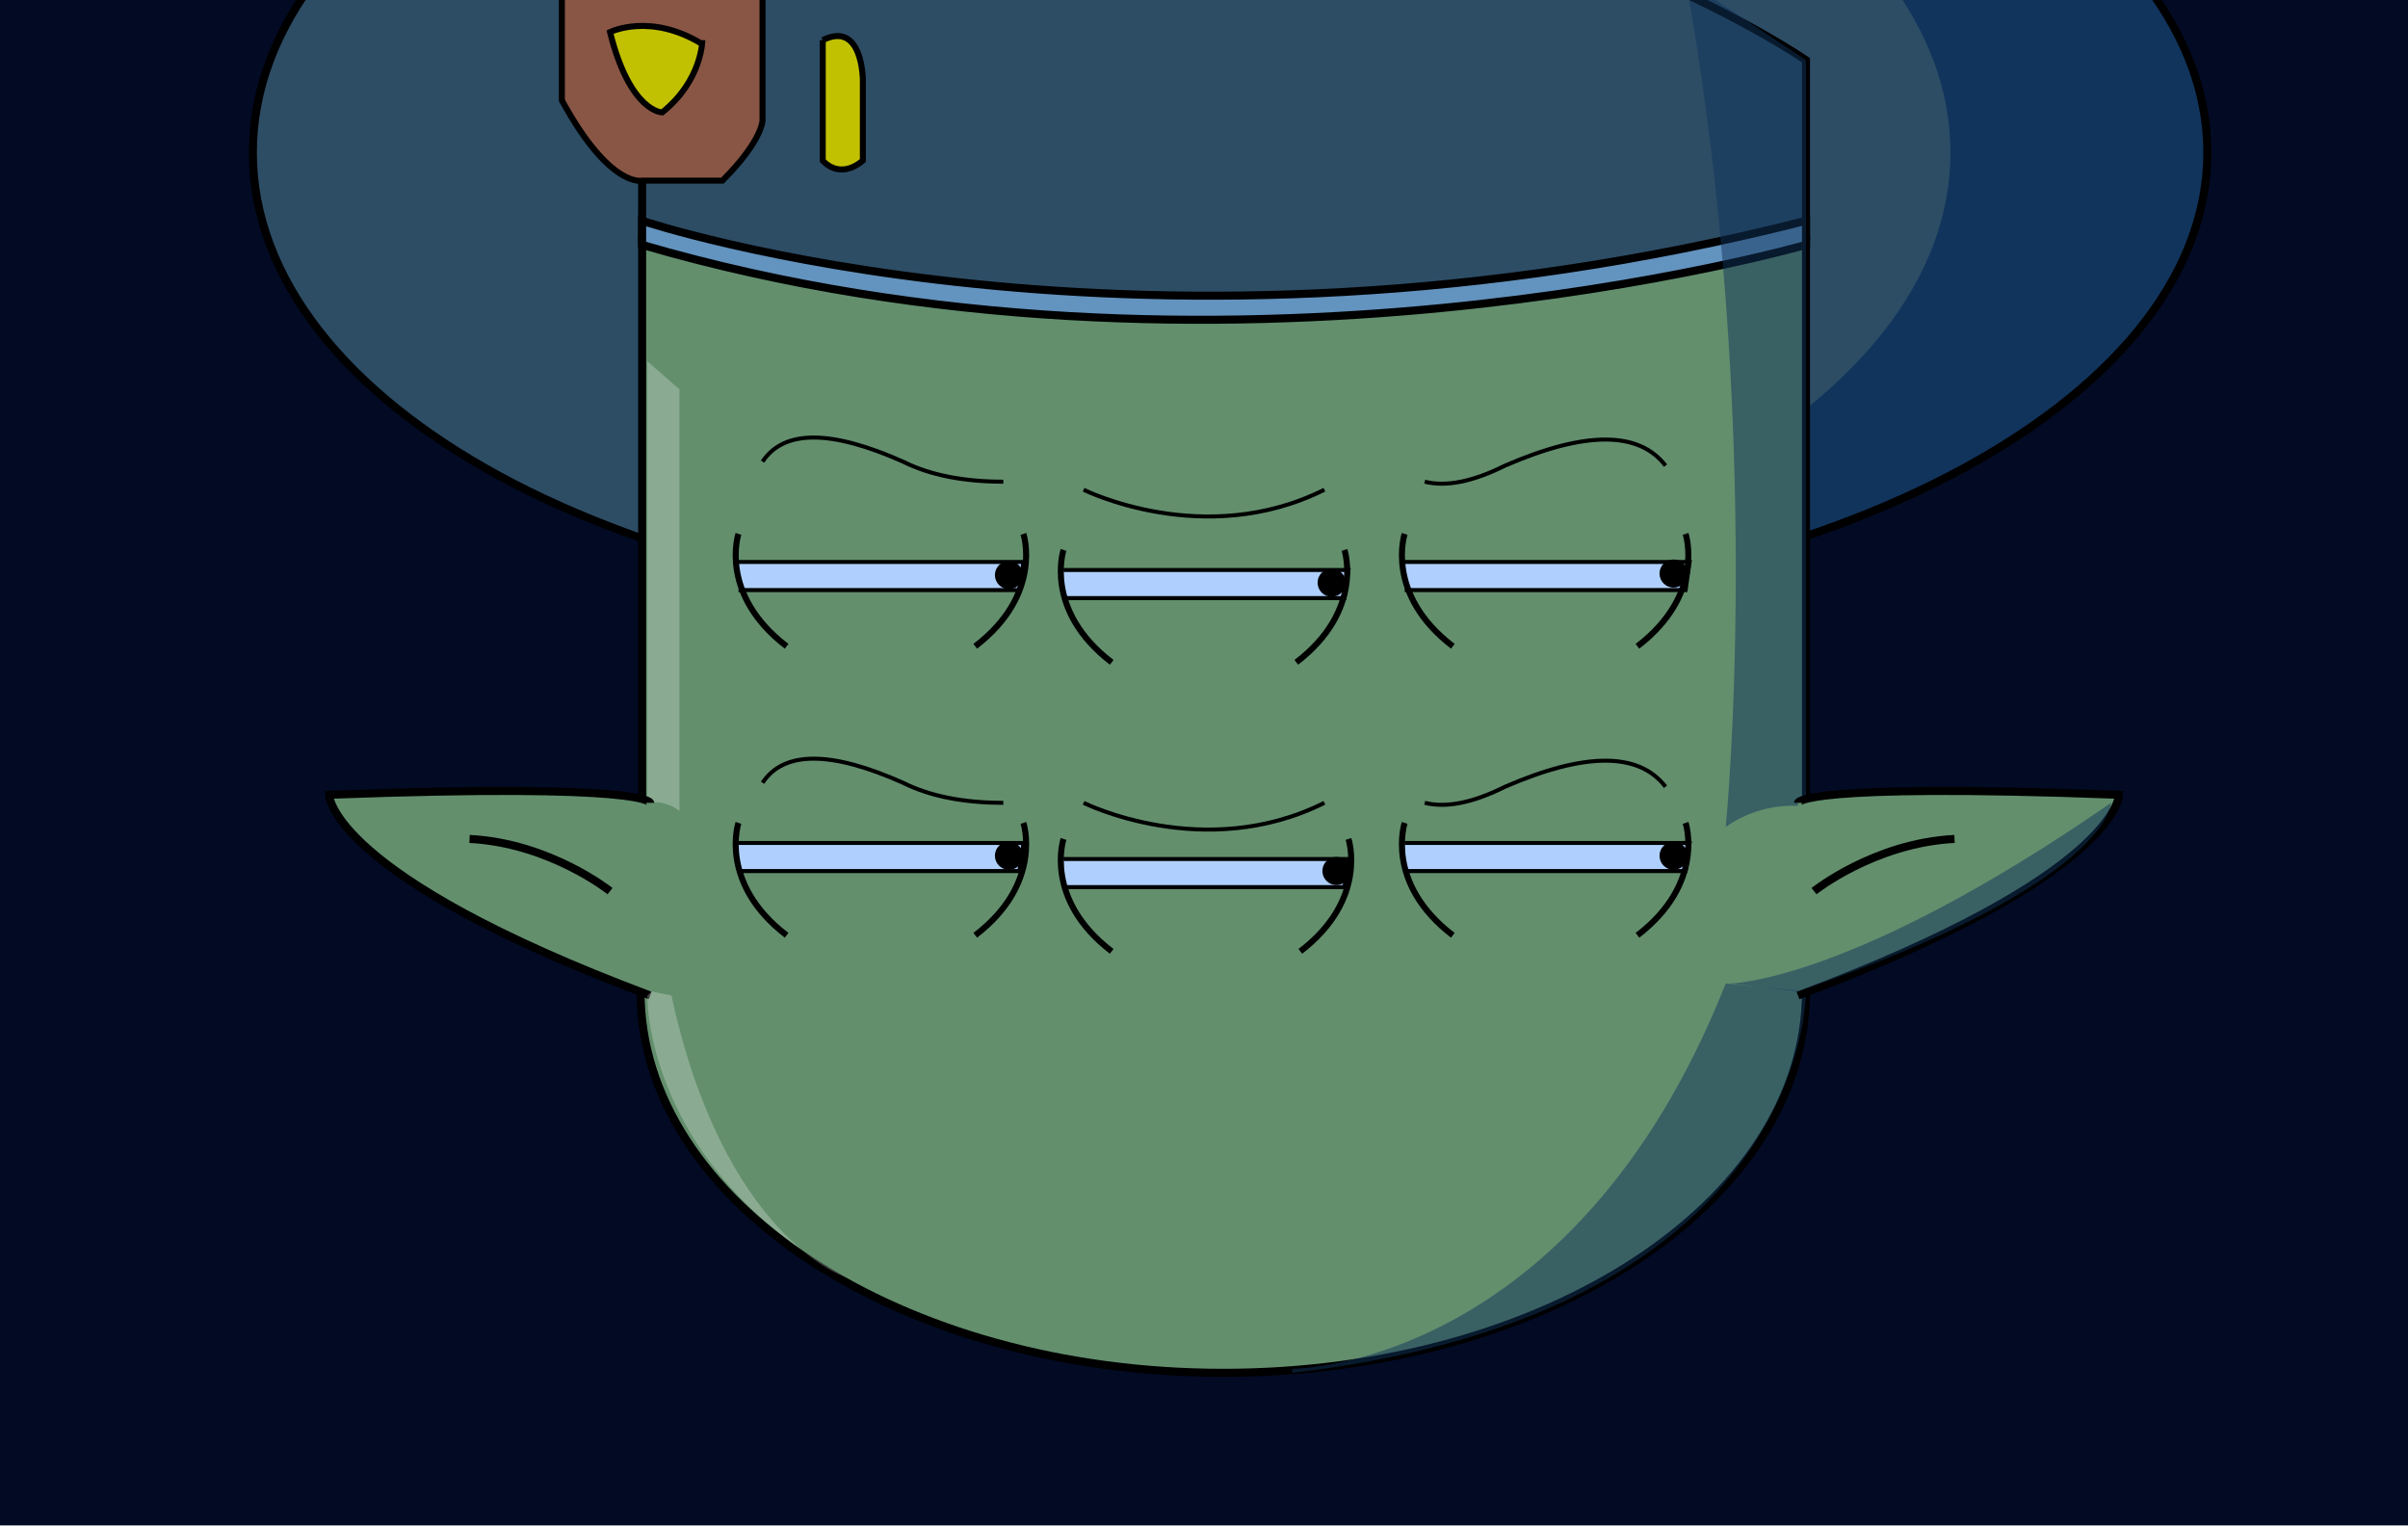
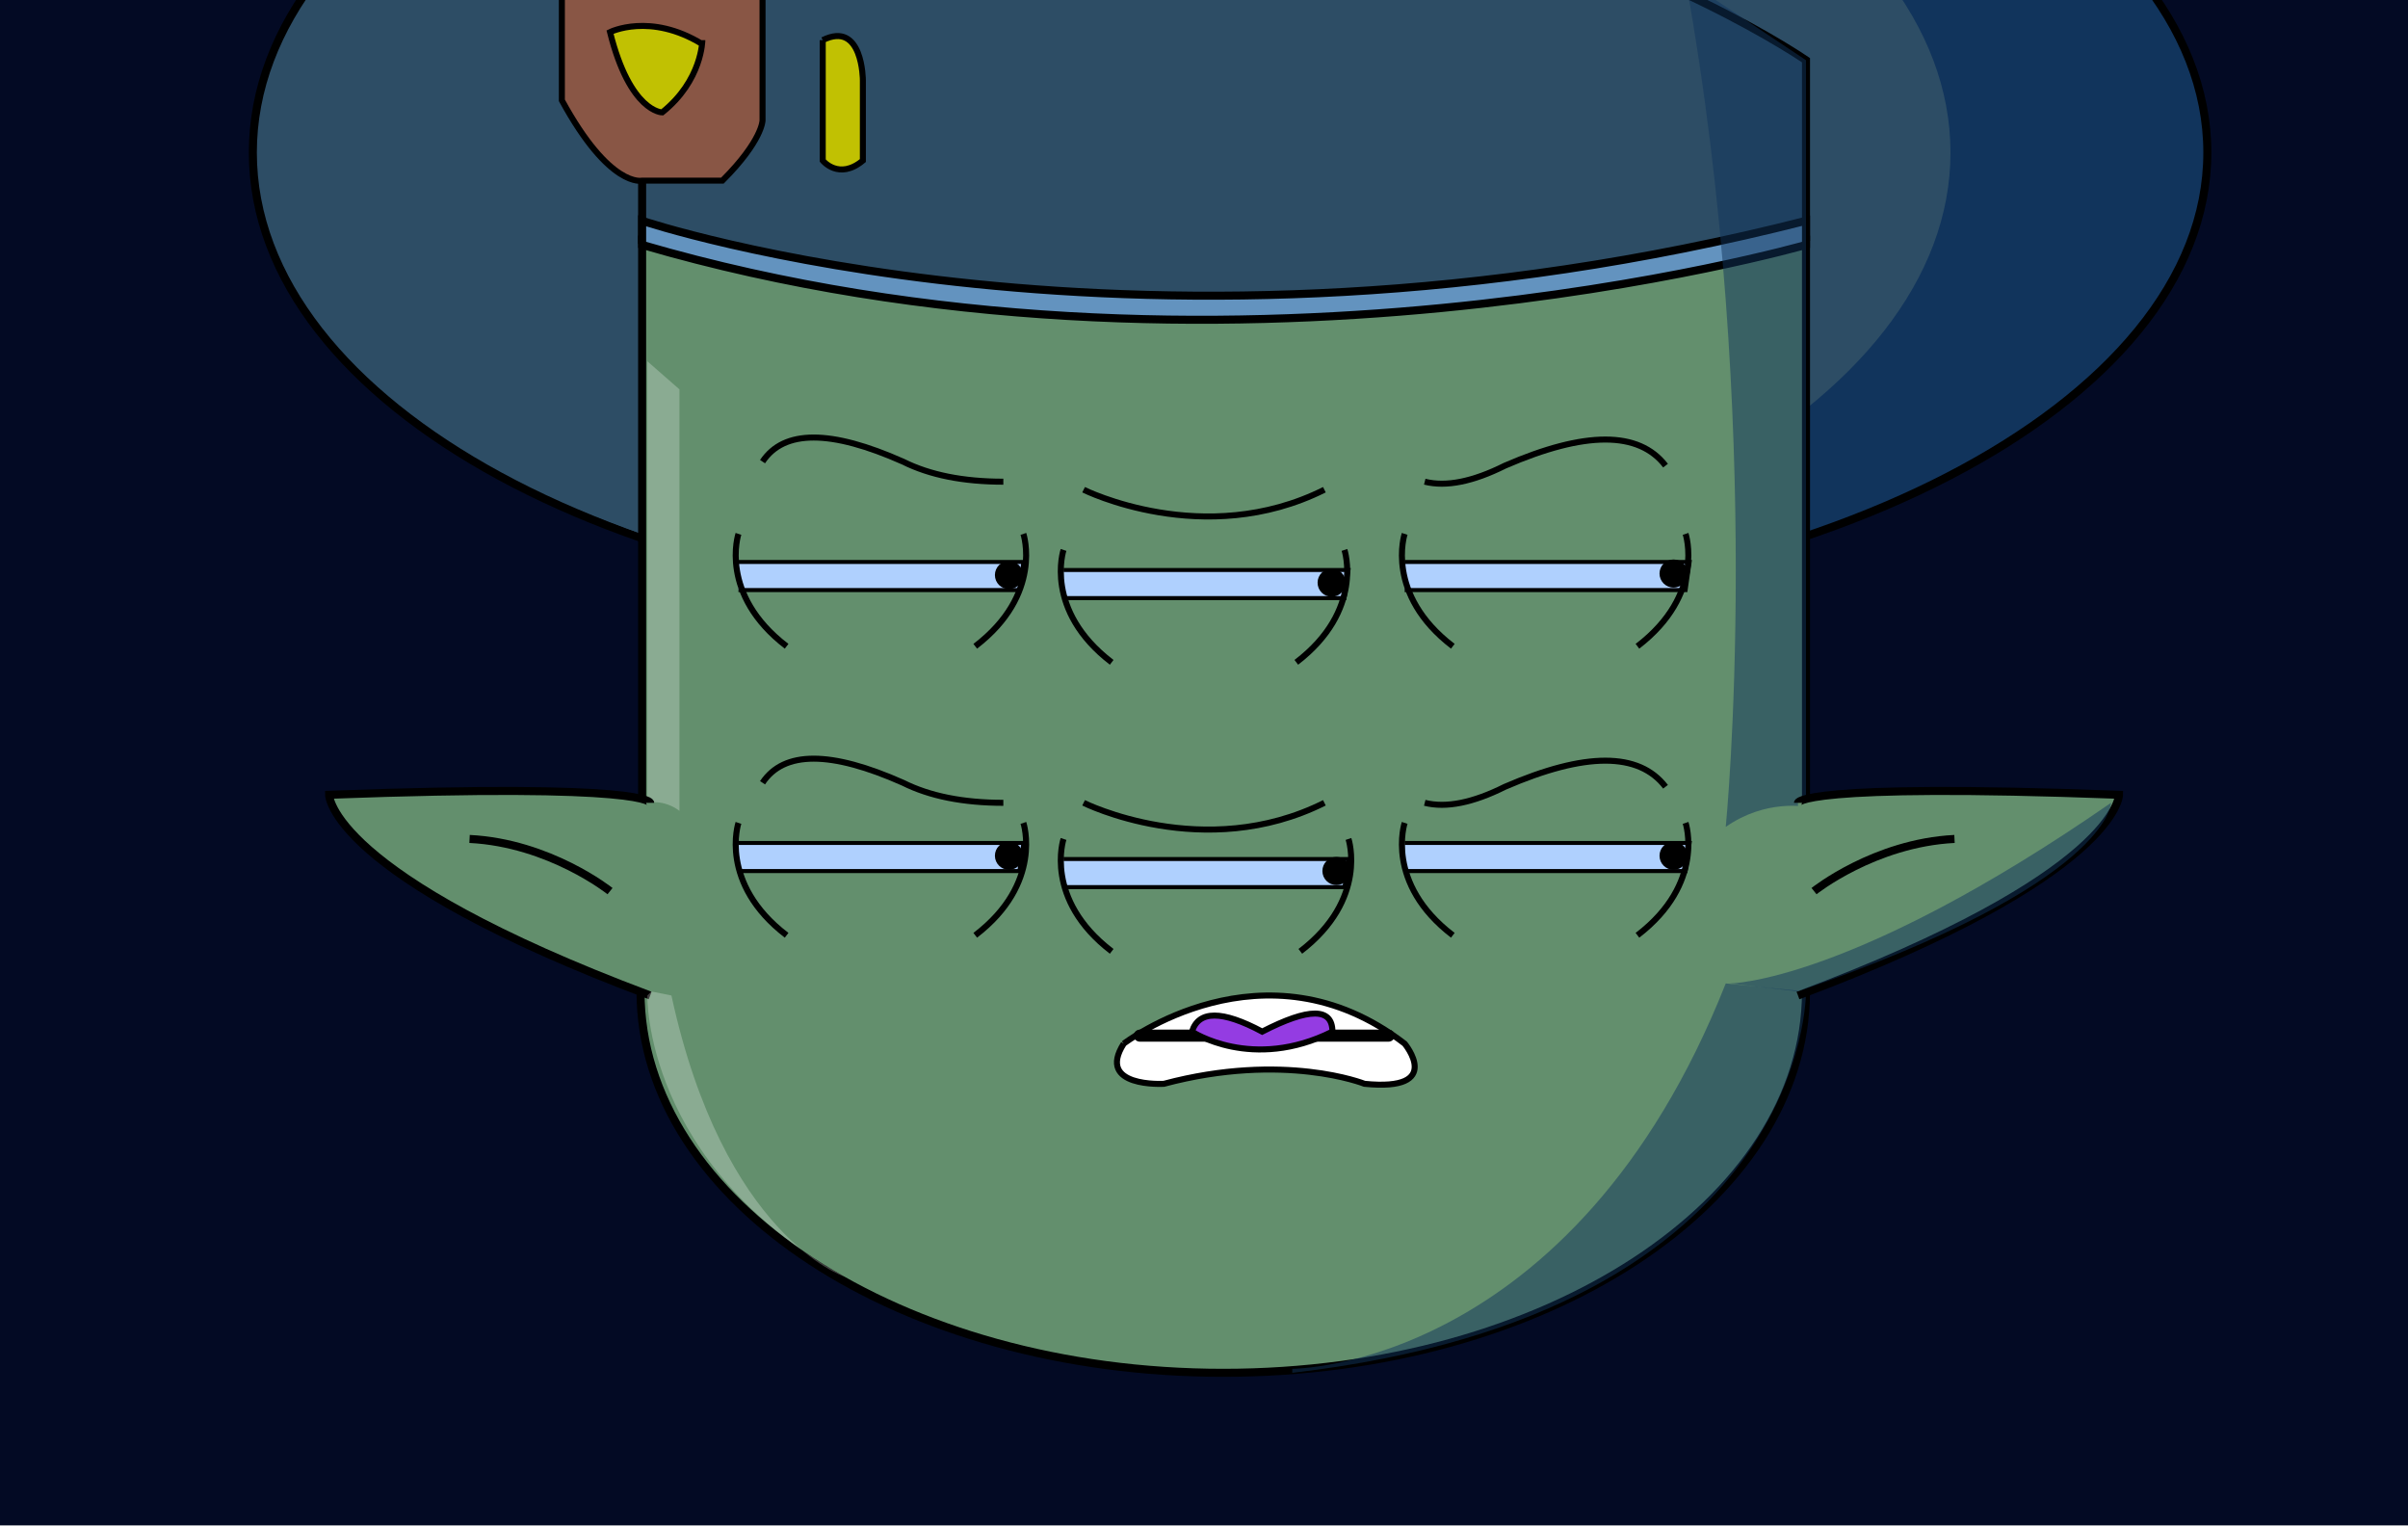
<svg xmlns="http://www.w3.org/2000/svg" height="400" viewBox="0 0 600 380" preserveAspectRatio="xMinYMin meet">
  <rect width="100%" height="100%" fill="#030a24" />
  <ellipse rx="220" ry="30%" cx="55%" cy="10%" stroke="black" stroke-width="2" fill="#11345C" />
  <ellipse rx="210" ry="30%" cx="45.5%" cy="10%" stroke="black" stroke-width="2" fill="#2D4D65" />
  <ellipse rx="210" ry="30%" cx="46%" cy="10%" fill="#2D4D65" />
  <g>
    <ellipse rx="24.2%" ry="25%" cx="50.8%" cy="65%" fill="#638F6D" stroke="black" stroke-width="2" />
    <path d="M 450 240       c 0 0, 0 0, 0 -180       c 0 0, -150 40, -290 0       c 0 0 , 0 0, 0 180       " stroke="black" stroke-width="2" fill="#638F6D" />
  </g>
  <path d="M 450 60       c 0 0, 0 0, 0 -45       c 0 0, -145 -100, -290 0       c 0 0, 0 0, 0 45       c 0 0, 125 42, 290 0       " stroke="black" stroke-width="2" fill="#2D4D65" />
  <path d="M 160 55       c 0 0, 125 42, 290 0       c 0 0, 0 0, 0 6       c 0 0, -146 42, -290 0       z       " stroke="black" stroke-width="2" fill="#6393BF" />
  <path d="M 190 0      c 0 0, 0 0, 0 30      c 0 0, 0 5, -10 15      c 0 0, 0 0, -20 0      c 0 0, -8 2, -20 -20      c 0 0, 0 0, 0 -25      " stroke="black" stroke-width="1.5" fill="#895645" />
  <path d="M 175 10      c 0 0, 0 10, -10 18      c 0 0, -8 0, -13 -20      c 0 0, 10 -5, 23 3      " stroke="black" stroke-width="1.5" fill="#C1C102" />
  <path d="M 205 10      c 0 0, 0 0, 0 30      c 0 0, 4 5, 10 0      c 0 0, 0 0, 0 -20      c 0 0, 0 -15, -10 -10      " stroke="black" stroke-width="1.5" fill="#C1C102" />
  <path d="M 450 15      c 0 0, 0 0, 0 186      c 0 0, -10 -2, -20 5      c 0 0, 10 -100, -10 -211      " stroke="none" fill="#11345C" fill-opacity="0.5" />
  <path d="M 450 247      c 0 0, 1 80, -128 95      c 0 0, 0 0, 0 -1      c 0 0, 70 0, 108 -96      z      " stroke="noe" fill="#11345C" fill-opacity="0.5" />
  <path d="M 161.3 90      c 0 0, 0 0, 0 110      c 0 0, 4 -1, 8 2      c 0 0, 0 0, 0 -105      z      " stroke="none" fill="white" fill-opacity="0.25" />
  <g>
    <path d="M 184 140       c 0 0, 0 0, 71 0       c 0 0, 0 0, -1 7       c 0 0, 0 0, -70 0               " stroke="black" fill="#AFD0FE" />
    <path d="M 255 133       c 0 0, 5 15, -12 28        " stroke="black" stroke-width="1.5" fill="none" />
    <path d="M 184 133       c 0 0, -5 15, 12 28        " stroke="black" stroke-width="1.5" fill="none" />
    <circle r="3.5" cx="41.9%" cy="37.7%" fill="black" />
-     <path d="M 190 115       q 8 -12, 35 0       q 10 5, 25 5       " stroke="black" fill="none" />
+     <path d="M 190 115       q 8 -12, 35 0       q 10 5, 25 5       " stroke="black" stroke-width="1.5" fill="none" />
  </g>
  <g>
    <path d="M 184 210        c 0 0, 0 0, 71 0        c 0 0, 0 0, -1 7        c 0 0, 0 0, -70 0        x         " stroke="black" fill="#AFD0FE" />
    <path d="M 255 205        c 0 0, 5 15, -12 28         " stroke="black" stroke-width="1.5" fill="none" />
    <path d="M 184 205        c 0 0, -5 15, 12 28         " stroke="black" stroke-width="1.5" fill="none" />
    <circle r="3.5" cx="41.9%" cy="56.1%" fill="black" />
-     <path d="M 190 195        q 8 -12, 35 0        q 10 5, 25 5        " stroke="black" fill="none" />
+     <path d="M 190 195        q 8 -12, 35 0        q 10 5, 25 5        " stroke="black" stroke-width="1.5" fill="none" />
  </g>
  <g>
    <path d="M 265 142       c 0 0, 0 0, 71 0       c 0 0, 0 0, -1 7       c 0 0, 0 0, -70 0        " stroke="black" fill="#AFD0FE" />
    <path d="M 335 137       c 0 0, 5 15, -12 28        " stroke="black" stroke-width="1.5" fill="none" />
    <path d="M 265 137       c 0 0, -5 15, 12 28        " stroke="black" stroke-width="1.5" fill="none" />
    <circle r="3.5" cx="55.3%" cy="38.2%" fill="black" />
-     <path d="M 270 122       c 0 0, 30 15, 60 0" stroke="black" fill="none" />
+     <path d="M 270 122       c 0 0, 30 15, 60 0" stroke="black" stroke-width="1.5" fill="none" />
  </g>
  <g>
    <path d="M 265 214        c 0 0, 0 0, 71 0        c 0 0, 0 0, -1 7        c 0 0, 0 0, -70 0         " stroke="black" fill="#AFD0FE" />
    <path d="M 336 209        c 0 0, 5 15, -12 28         " stroke="black" stroke-width="1.5" fill="none" />
    <path d="M 265 209        c 0 0, -5 15, 12 28         " stroke="black" stroke-width="1.5" fill="none" />
    <circle r="3.5" cx="55.5%" cy="57.1%" fill="black" />
-     <path d="M 270 200        c 0 0, 30 15, 60 0" stroke="black" fill="none" />
+     <path d="M 270 200        c 0 0, 30 15, 60 0" stroke="black" stroke-width="1.5" fill="none" />
  </g>
  <g>
    <path d="M 350 140       c 0 0, 0 0, 71 0       c 0 0, 0 0, -1 7       c 0 0, 0 0, -70 0        " stroke="black" fill="#AFD0FE" />
    <path d="M 420 133       c 0 0, 5 15, -12 28        " stroke="black" stroke-width="1.5" fill="none" />
    <path d="M 350 133       c 0 0, -5 15, 12 28        " stroke="black" stroke-width="1.5" fill="none" />
    <circle r="3.5" cx="69.5%" cy="37.6%" fill="black" />
-     <path d="M 355 120       q 8 2, 20 -4       q 30 -13, 40 0       " stroke="black" fill="none" />
+     <path d="M 355 120       q 8 2, 20 -4       q 30 -13, 40 0       " stroke="black" stroke-width="1.5" fill="none" />
  </g>
  <g>
    <path d="M 350 210        c 0 0, 0 0, 71 0        c 0 0, 0 0, -1 7        c 0 0, 0 0, -70 0         " stroke="black" fill="#AFD0FE" />
    <path d="M 420 205        c 0 0, 5 15, -12 28         " stroke="black" stroke-width="1.5" fill="none" />
    <path d="M 350 205        c 0 0, -5 15, 12 28         " stroke="black" stroke-width="1.5" fill="none" />
    <circle r="3.5" cx="69.5%" cy="56.1%" fill="black" />
-     <path d="M 355 200     q 8 2, 20 -4     q 30 -13, 40 0     " stroke="black" fill="none" />
+     <path d="M 355 200     q 8 2, 20 -4     q 30 -13, 40 0     " stroke="black" stroke-width="1.5" fill="none" />
  </g>
-   <path d="M 162 200      c 0 0, 0 -5, -80 -2      c 0 0, 0 20, 80 50      " stroke="black" stroke-width="2" fill="#638F6D" />
-   <path d="M 152 222      c 0 0, -15 -12, -35 -13      " stroke="black" stroke-width="2" fill="none" />
-   <path d="M 448 200      c 0 0, 0 -5, 80 -2      c 0 0, 0 20, -80 50      " stroke="black" stroke-width="2" fill="#638F6D" />
-   <path d="M 452 222      c 0 0, 15 -12, 35 -13      " stroke="black" stroke-width="2" fill="none" />
-   <path d="M 431 245      c 0 0, 30 0, 95 -45      c 0 0, 0 20, -78 47      " stroke="none" fill="#11345C" fill-opacity="0.5" />
-   <path d="M 161.3 248      c 0 0, -1 42, 49 70      c 0 0, -30 -10, -43 -70      c 0 0, 0 0, -5 -1      z      " stroke="none" fill="white" fill-opacity="0.25" />
+   <g>
+     <path d="M 162 200       c 0 0, 0 -5, -80 -2       c 0 0, 0 20, 80 50       " stroke="black" stroke-width="2" fill="#638F6D" />
+     <path d="M 152 222       c 0 0, -15 -12, -35 -13       " stroke="black" stroke-width="2" fill="none" />
+     <path d="M 448 200       c 0 0, 0 -5, 80 -2       c 0 0, 0 20, -80 50       " stroke="black" stroke-width="2" fill="#638F6D" />
+     <path d="M 452 222       c 0 0, 15 -12, 35 -13       " stroke="black" stroke-width="2" fill="none" />
+     <path d="M 431 245       c 0 0, 30 0, 95 -45       c 0 0, 0 20, -78 47       " stroke="none" fill="#11345C" fill-opacity="0.5" />
+     <path d="M 161.3 248       c 0 0, -1 42, 49 70       c 0 0, -30 -10, -43 -70       c 0 0, 0 0, -5 -1       z       " stroke="none" fill="white" fill-opacity="0.25" />
+   </g>
+   <g>
+     <path d="M 280 260       c 0 0, 35 -27 , 70 0       c 0 0, 10 12, -10 10       c 0 0, -20 -8, -50 0       c 0 0, -17 1, -10 -10       " stroke="black" stroke-width="1.5" fill="white" />
+     <path d="M 284 258       l 62 0       " stroke="black" stroke-width="3" stroke-linecap="round" />
+   </g>
+   <g>
+     <path d="M 297 257       c 0 0, 15 10, 35 0       q 0 -9, -17.5 0       q -15 -8, -17.5 0       " stroke="black" stroke-width="1.5" fill="#943CE2" />
+   </g>
</svg>
